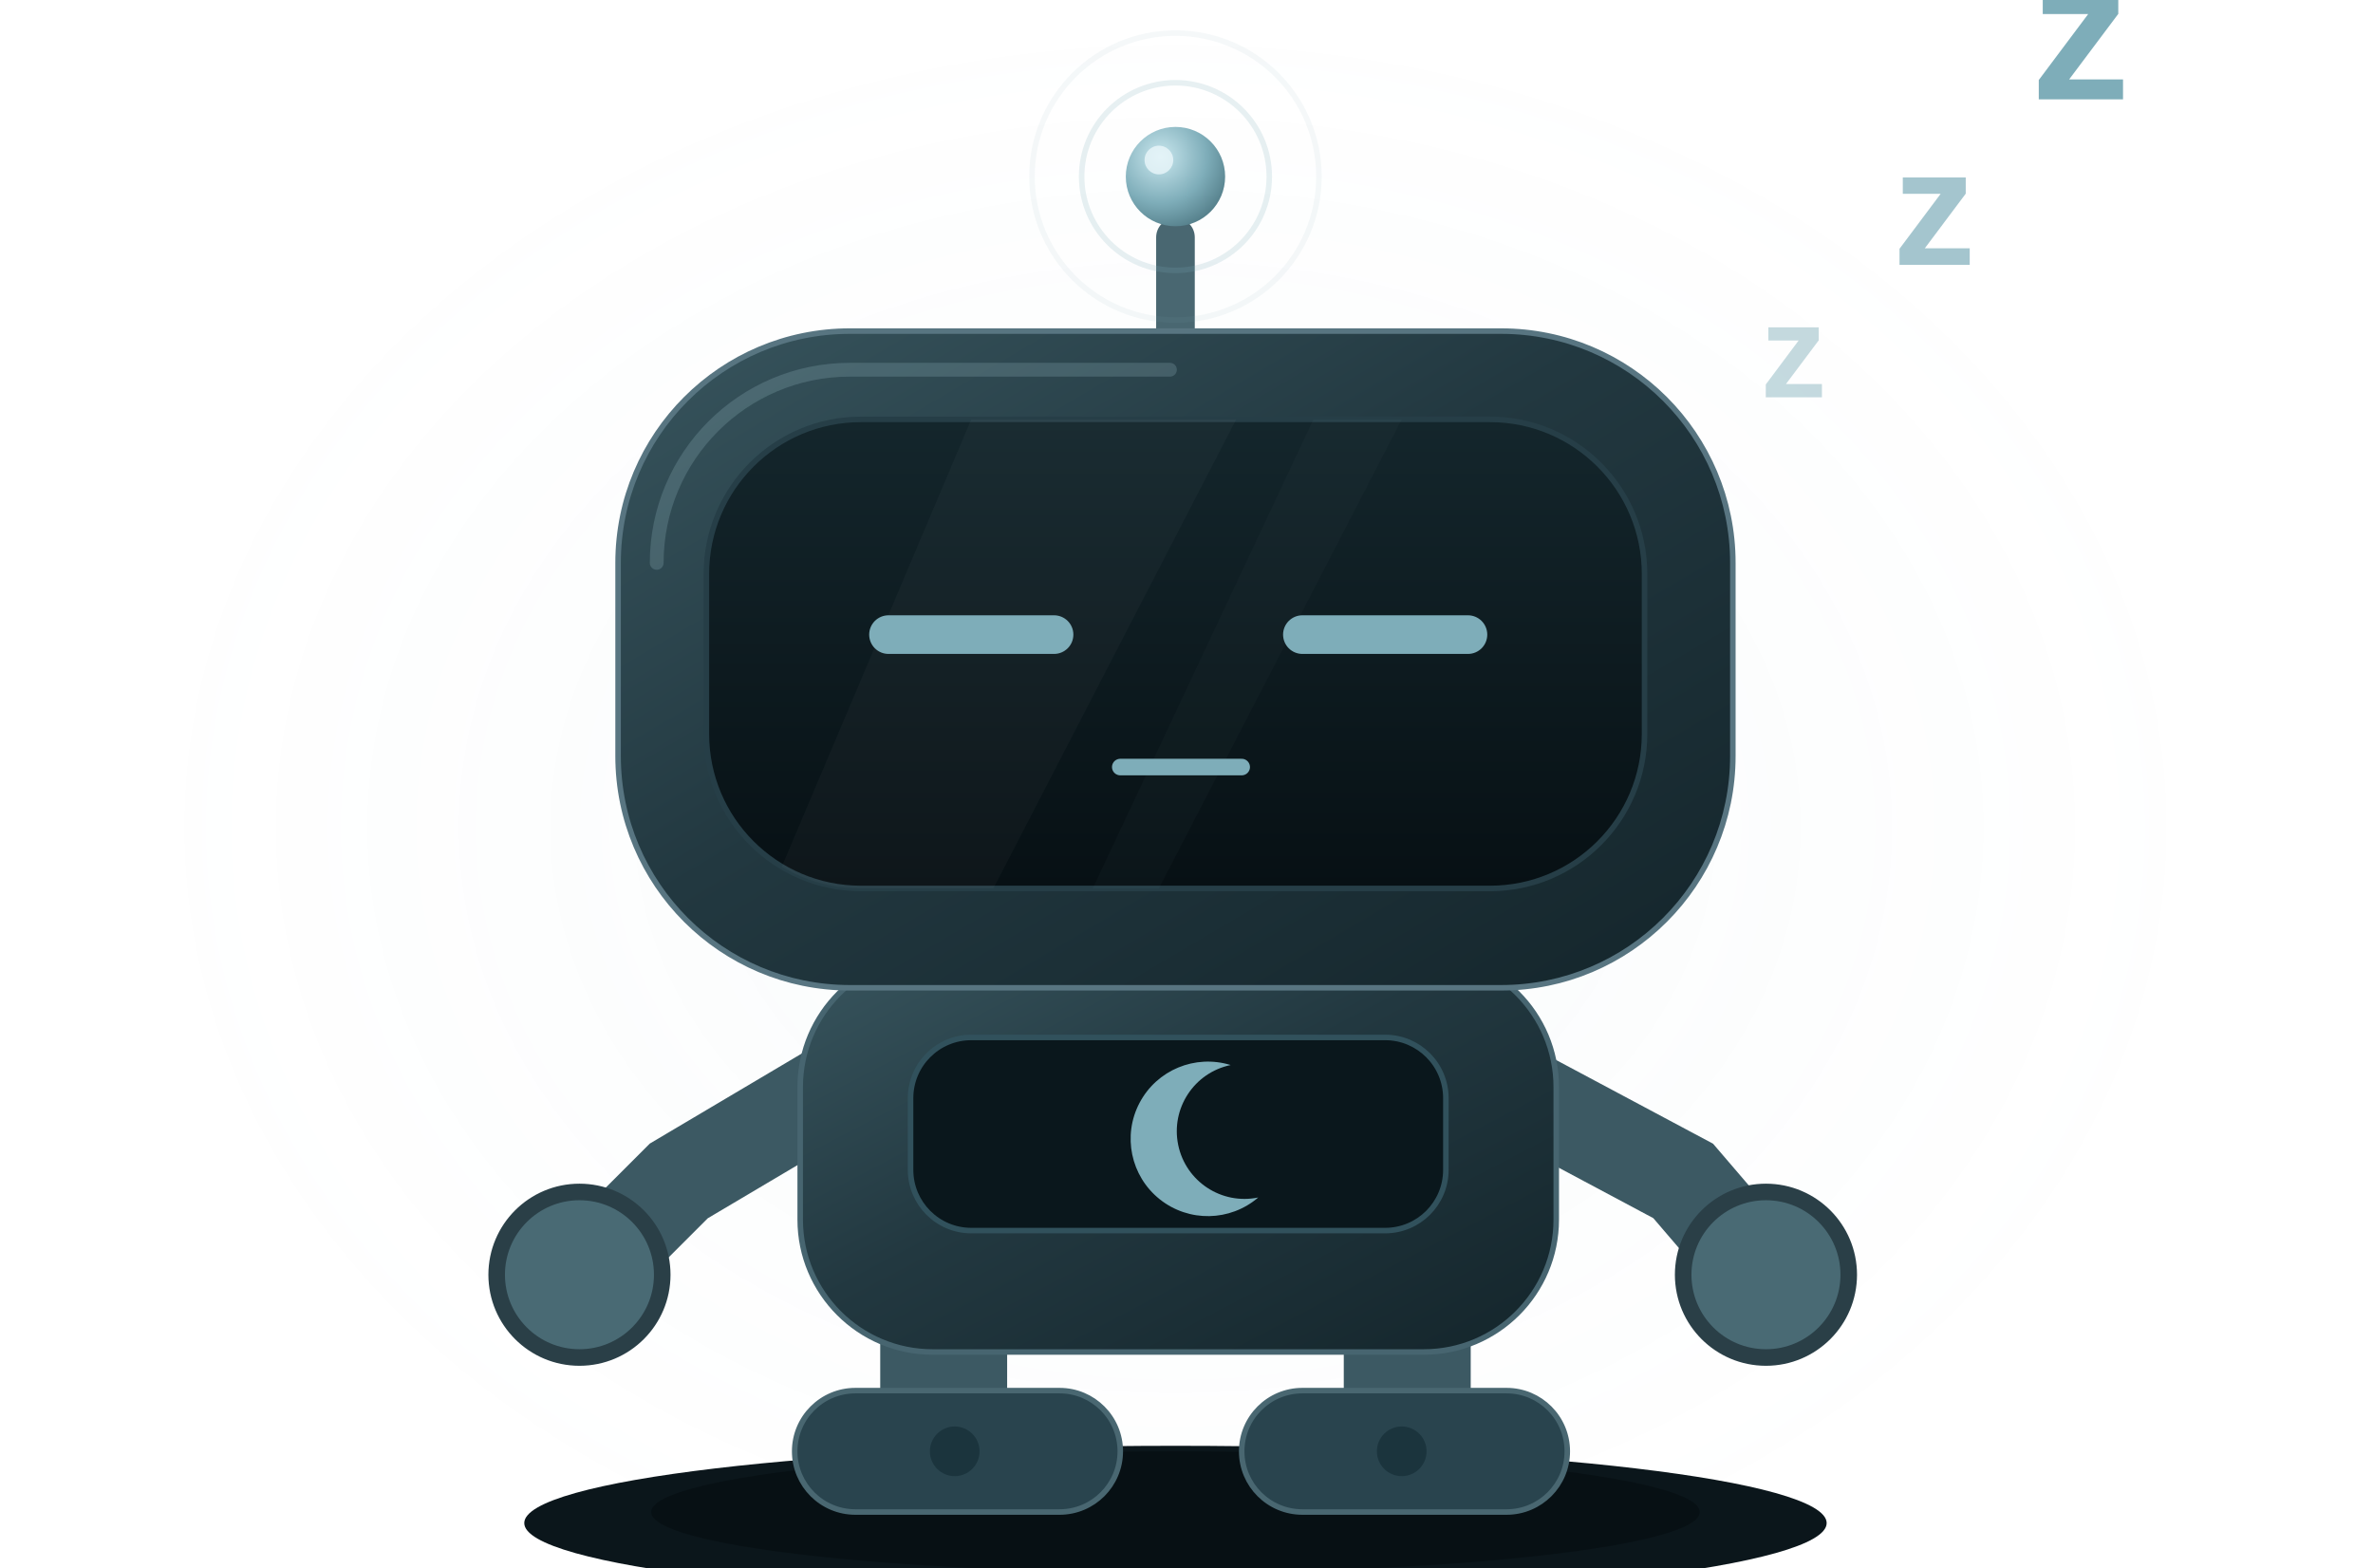
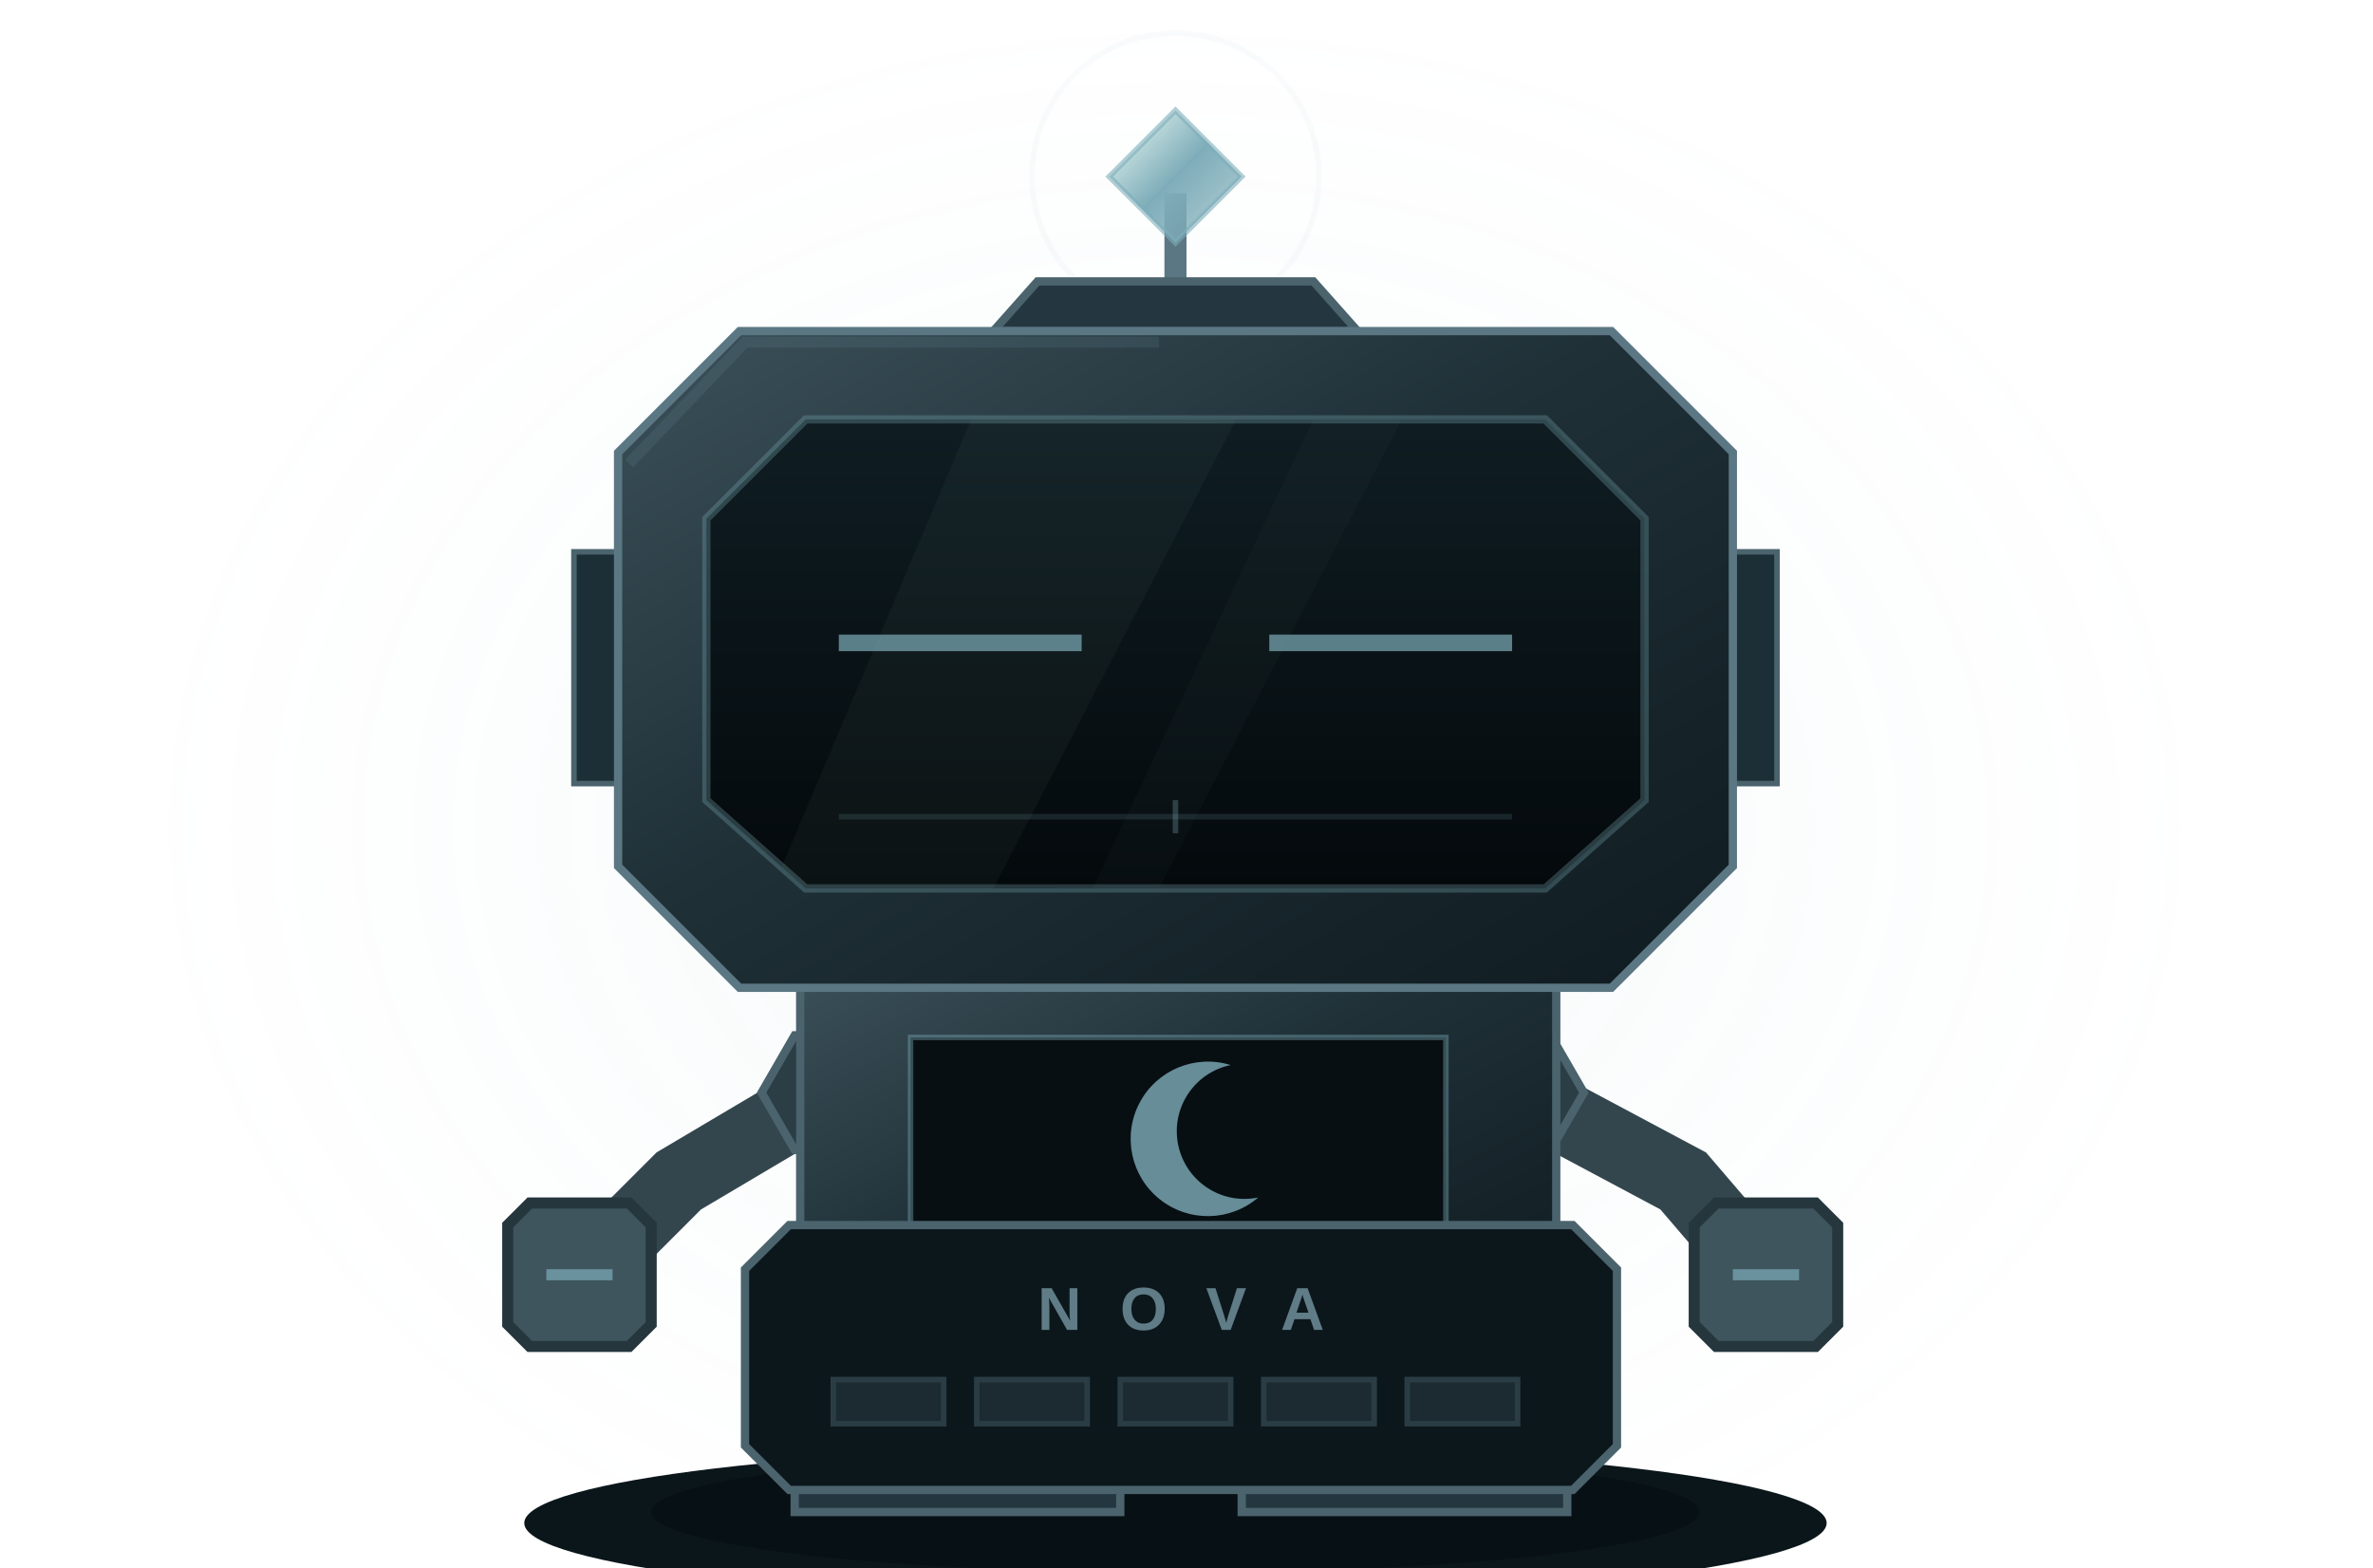
<svg xmlns="http://www.w3.org/2000/svg" width="430" height="284" viewBox="0 0 430 284">
  <defs>
    <linearGradient id="shell" x1="0" y1="0" x2="1" y2="1">
-       <stop stop-color="#38555E" />
-       <stop offset=".45" stop-color="#223840" />
-       <stop offset="1" stop-color="#14252B" />
+       <stop stop-color="#3C515A" />
+       <stop offset=".45" stop-color="#1F3037" />
+       <stop offset="1" stop-color="#0F1B20" />
    </linearGradient>
    <linearGradient id="visor" x1="0" y1="0" x2="0" y2="1">
-       <stop stop-color="#14262C" />
-       <stop offset="1" stop-color="#071014" />
+       <stop stop-color="#0F1D22" />
+       <stop offset="1" stop-color="#04090C" />
    </linearGradient>
    <radialGradient id="glow">
-       <stop stop-color="#7EADB9" stop-opacity=".05" />
-       <stop offset=".55" stop-color="#7EADB9" stop-opacity=".02" />
+       <stop stop-color="#7EADB9" stop-opacity=".07" />
+       <stop offset=".55" stop-color="#7EADB9" stop-opacity=".03" />
      <stop offset="1" stop-color="#7EADB9" stop-opacity="0" />
    </radialGradient>
-     <radialGradient id="ant" cx=".35" cy=".3" r=".85">
-       <stop stop-color="#C9E7EE" />
-       <stop offset=".55" stop-color="#7EADB9" />
-       <stop offset="1" stop-color="#47707B" />
+     <radialGradient id="eg">
+       <stop stop-color="#7EADB9" stop-opacity=".05" />
+       <stop offset="1" stop-color="#7EADB9" stop-opacity="0" />
    </radialGradient>
+     <linearGradient id="ant" x1="0" y1="0" x2="1" y2="1">
+       <stop stop-color="#F2FFF8" />
+       <stop offset=".5" stop-color="#7EADB9" />
+       <stop offset="1" stop-color="#7EADB9" stop-opacity=".55" />
+     </linearGradient>
    <clipPath id="vc">
-       <rect x="148" y="166" width="170" height="85" rx="28" />
+       <polygon points="166,166 300,166 318,184 318,235 300,251 166,251 148,235 148,184" />
    </clipPath>
  </defs>
  <g font-family="Segoe UI, Arial, sans-serif" transform="translate(-20 -90)">
    <ellipse cx="233" cy="240" rx="190" ry="150" fill="url(#glow)" />
    <ellipse cx="233" cy="366" rx="118" ry="14" fill="#0B161B" />
    <ellipse cx="233" cy="364" rx="95" ry="11" fill="#071014" />
-     <path d="M170 288 L143 304 L128 319 M295 288 L325 304 L337 318" fill="none" stroke="#3C5963" stroke-width="17" stroke-linecap="round" />
-     <circle cx="125" cy="321" r="15" fill="#496A74" stroke="#2A3F47" stroke-width="3" />
-     <circle cx="340" cy="321" r="15" fill="#496A74" stroke="#2A3F47" stroke-width="3" />
-     <path d="M191 318 V349 M275 318 V349" stroke="#3C5963" stroke-width="23" stroke-linecap="round" />
-     <rect x="164" y="342" width="59" height="22" rx="11" fill="#29444E" stroke="#496771" />
-     <rect x="245" y="342" width="59" height="22" rx="11" fill="#29444E" stroke="#496771" />
-     <circle cx="193" cy="353" r="4.5" fill="#1B343D" />
-     <circle cx="274" cy="353" r="4.5" fill="#1B343D" />
-     <rect x="165" y="263" width="137" height="72" rx="24" fill="url(#shell)" stroke="#476570" />
-     <rect x="185" y="278" width="97" height="35" rx="11" fill="#0A171C" stroke="#31515C" />
-     <path d="M243 283 A14 14 0 1 0 248 307 A12 12 0 0 1 243 283" fill="#7EADB9" />
-     <path d="M233 154 V133" stroke="#496771" stroke-width="7" stroke-linecap="round" />
-     <circle cx="233" cy="122" r="26" fill="none" stroke="#7EADB9" stroke-opacity=".08" />
-     <circle cx="233" cy="122" r="17" fill="none" stroke="#7EADB9" stroke-opacity=".18" />
-     <circle cx="233" cy="122" r="9" fill="url(#ant)" />
-     <circle cx="230" cy="119" r="2.6" fill="#EAF6FA" opacity=".8" />
-     <rect x="132" y="150" width="202" height="119" rx="42" fill="url(#shell)" stroke="#587581" />
-     <path d="M139 192 A35 35 0 0 1 174 157 L232 157" fill="none" stroke="#9FC3CD" stroke-opacity=".22" stroke-width="2.5" stroke-linecap="round" />
-     <rect x="148" y="166" width="170" height="85" rx="28" fill="url(#visor)" stroke="#263E47" />
-     <polygon points="196,166 244,166 200,251 160,251" fill="#D5E6EB" opacity=".035" clip-path="url(#vc)" />
-     <polygon points="258,166 274,166 230,251 218,251" fill="#D5E6EB" opacity=".022" clip-path="url(#vc)" />
-     <path d="M181 205 H211 M256 205 H286" stroke="#7EADB9" stroke-width="7" stroke-linecap="round" />
-     <path d="M223 229 H245" stroke="#7EADB9" stroke-width="3" stroke-linecap="round" />
-     <text x="339" y="162" font-size="24" fill="#7EADB9" font-weight="600" text-anchor="start" opacity=".45">z</text>
-     <text x="363" y="138" font-size="30" fill="#7EADB9" font-weight="600" text-anchor="start" opacity=".7">z</text>
-     <text x="388" y="108" font-size="36" fill="#7EADB9" font-weight="600" text-anchor="start">z</text>
+     <path d="M170 288 L143 304 L128 319 M295 288 L325 304 L337 318" fill="none" stroke="#33464E" stroke-width="13" stroke-linejoin="miter" stroke-linecap="butt" />
+     <polygon points="116,308 134,308 138,312 138,330 134,334 116,334 112,330 112,312" fill="#3E555E" stroke="#25363D" stroke-width="2" />
+     <line x1="119" y1="321" x2="131" y2="321" stroke="#7EADB9" stroke-opacity=".7" stroke-width="2" />
+     <polygon points="331,308 349,308 353,312 353,330 349,334 331,334 327,330 327,312" fill="#3E555E" stroke="#25363D" stroke-width="2" />
+     <line x1="334" y1="321" x2="346" y2="321" stroke="#7EADB9" stroke-opacity=".7" stroke-width="2" />
+     <polygon points="182,288 176,298.392 164,298.392 158,288 164,277.608 176,277.608" fill="#2B3D45" stroke="#4A636D" stroke-width="1.5" />
+     <polygon points="307,288 301,298.392 289,298.392 283,288 289,277.608 301,277.608" fill="#2B3D45" stroke="#4A636D" stroke-width="1.5" />
+     <rect x="183" y="318" width="16" height="26" fill="#2B3D45" />
+     <rect x="267" y="318" width="16" height="26" fill="#2B3D45" />
+     <polygon points="164,342 214,342 223,350 223,364 164,364" fill="#243740" stroke="#4A636D" stroke-width="1.5" />
+     <polygon points="304,342 254,342 245,350 245,364 304,364" fill="#243740" stroke="#4A636D" stroke-width="1.5" />
+     <polygon points="165,263 302,263 302,318 284,335 183,335 165,318" fill="url(#shell)" stroke="#4A636D" stroke-width="1.5" />
+     <rect x="185" y="278" width="97" height="35" fill="#070F13" stroke="#7EADB9" stroke-opacity=".4" />
+     <path d="M243 283 A14 14 0 1 0 248 307 A12 12 0 0 1 243 283" fill="#7EADB9" opacity=".8" />
+     <polygon points="163,312 305,312 313,320 313,352 305,360 163,360 155,352 155,320" fill="#0C171C" stroke="#4A636D" stroke-width="1.5" />
+     <text x="234" y="331" font-size="11" font-weight="700" letter-spacing="7" fill="#5F7C87" text-anchor="middle">NOVA</text>
+     <rect x="171" y="340" width="20" height="8" fill="#1B2B31" stroke="#2A3D45" stroke-width="1" />
+     <rect x="197" y="340" width="20" height="8" fill="#1B2B31" stroke="#2A3D45" stroke-width="1" />
+     <rect x="223" y="340" width="20" height="8" fill="#1B2B31" stroke="#2A3D45" stroke-width="1" />
+     <rect x="249" y="340" width="20" height="8" fill="#1B2B31" stroke="#2A3D45" stroke-width="1" />
+     <rect x="275" y="340" width="20" height="8" fill="#1B2B31" stroke="#2A3D45" stroke-width="1" />
+     <line x1="233" y1="142" x2="233" y2="125" stroke="#5B7783" stroke-width="4" />
+     <circle cx="233" cy="122" r="26" fill="none" stroke="#7EADB9" stroke-opacity=".05" />
+     <polygon points="233,110 245,122 233,134 221,122" fill="url(#ant)" stroke="#7EADB9" stroke-opacity=".6" />
+     <polygon points="200,150 266,150 258,141 208,141" fill="#243740" stroke="#4A636D" stroke-width="1.5" />
+     <rect x="124" y="190" width="8" height="42" fill="#1D2F36" stroke="#4A636D" />
+     <rect x="334" y="190" width="8" height="42" fill="#1D2F36" stroke="#4A636D" />
+     <polygon points="154,150 312,150 334,172 334,247 312,269 154,269 132,247 132,172" fill="url(#shell)" stroke="#5B7783" stroke-width="1.5" />
+     <path d="M134 174 L155 152 L230 152" fill="none" stroke="#7EADB9" stroke-opacity=".12" stroke-width="2" />
+     <polygon points="166,166 300,166 318,184 318,235 300,251 166,251 148,235 148,184" fill="url(#visor)" stroke="#7EADB9" stroke-opacity=".3" stroke-width="1.5" />
+     <polygon points="196,166 244,166 200,251 160,251" fill="#BFE8D2" opacity=".04" clip-path="url(#vc)" />
+     <polygon points="258,166 274,166 230,251 218,251" fill="#BFE8D2" opacity=".025" clip-path="url(#vc)" />
+     <line x1="172" y1="238" x2="294" y2="238" stroke="#7EADB9" stroke-opacity=".16" />
+     <line x1="233" y1="235" x2="233" y2="241" stroke="#7EADB9" stroke-opacity=".3" />
+     <rect x="172" y="205" width="44" height="3" fill="#7EADB9" opacity=".7" />
+     <rect x="250" y="205" width="44" height="3" fill="#7EADB9" opacity=".7" />
  </g>
</svg>
